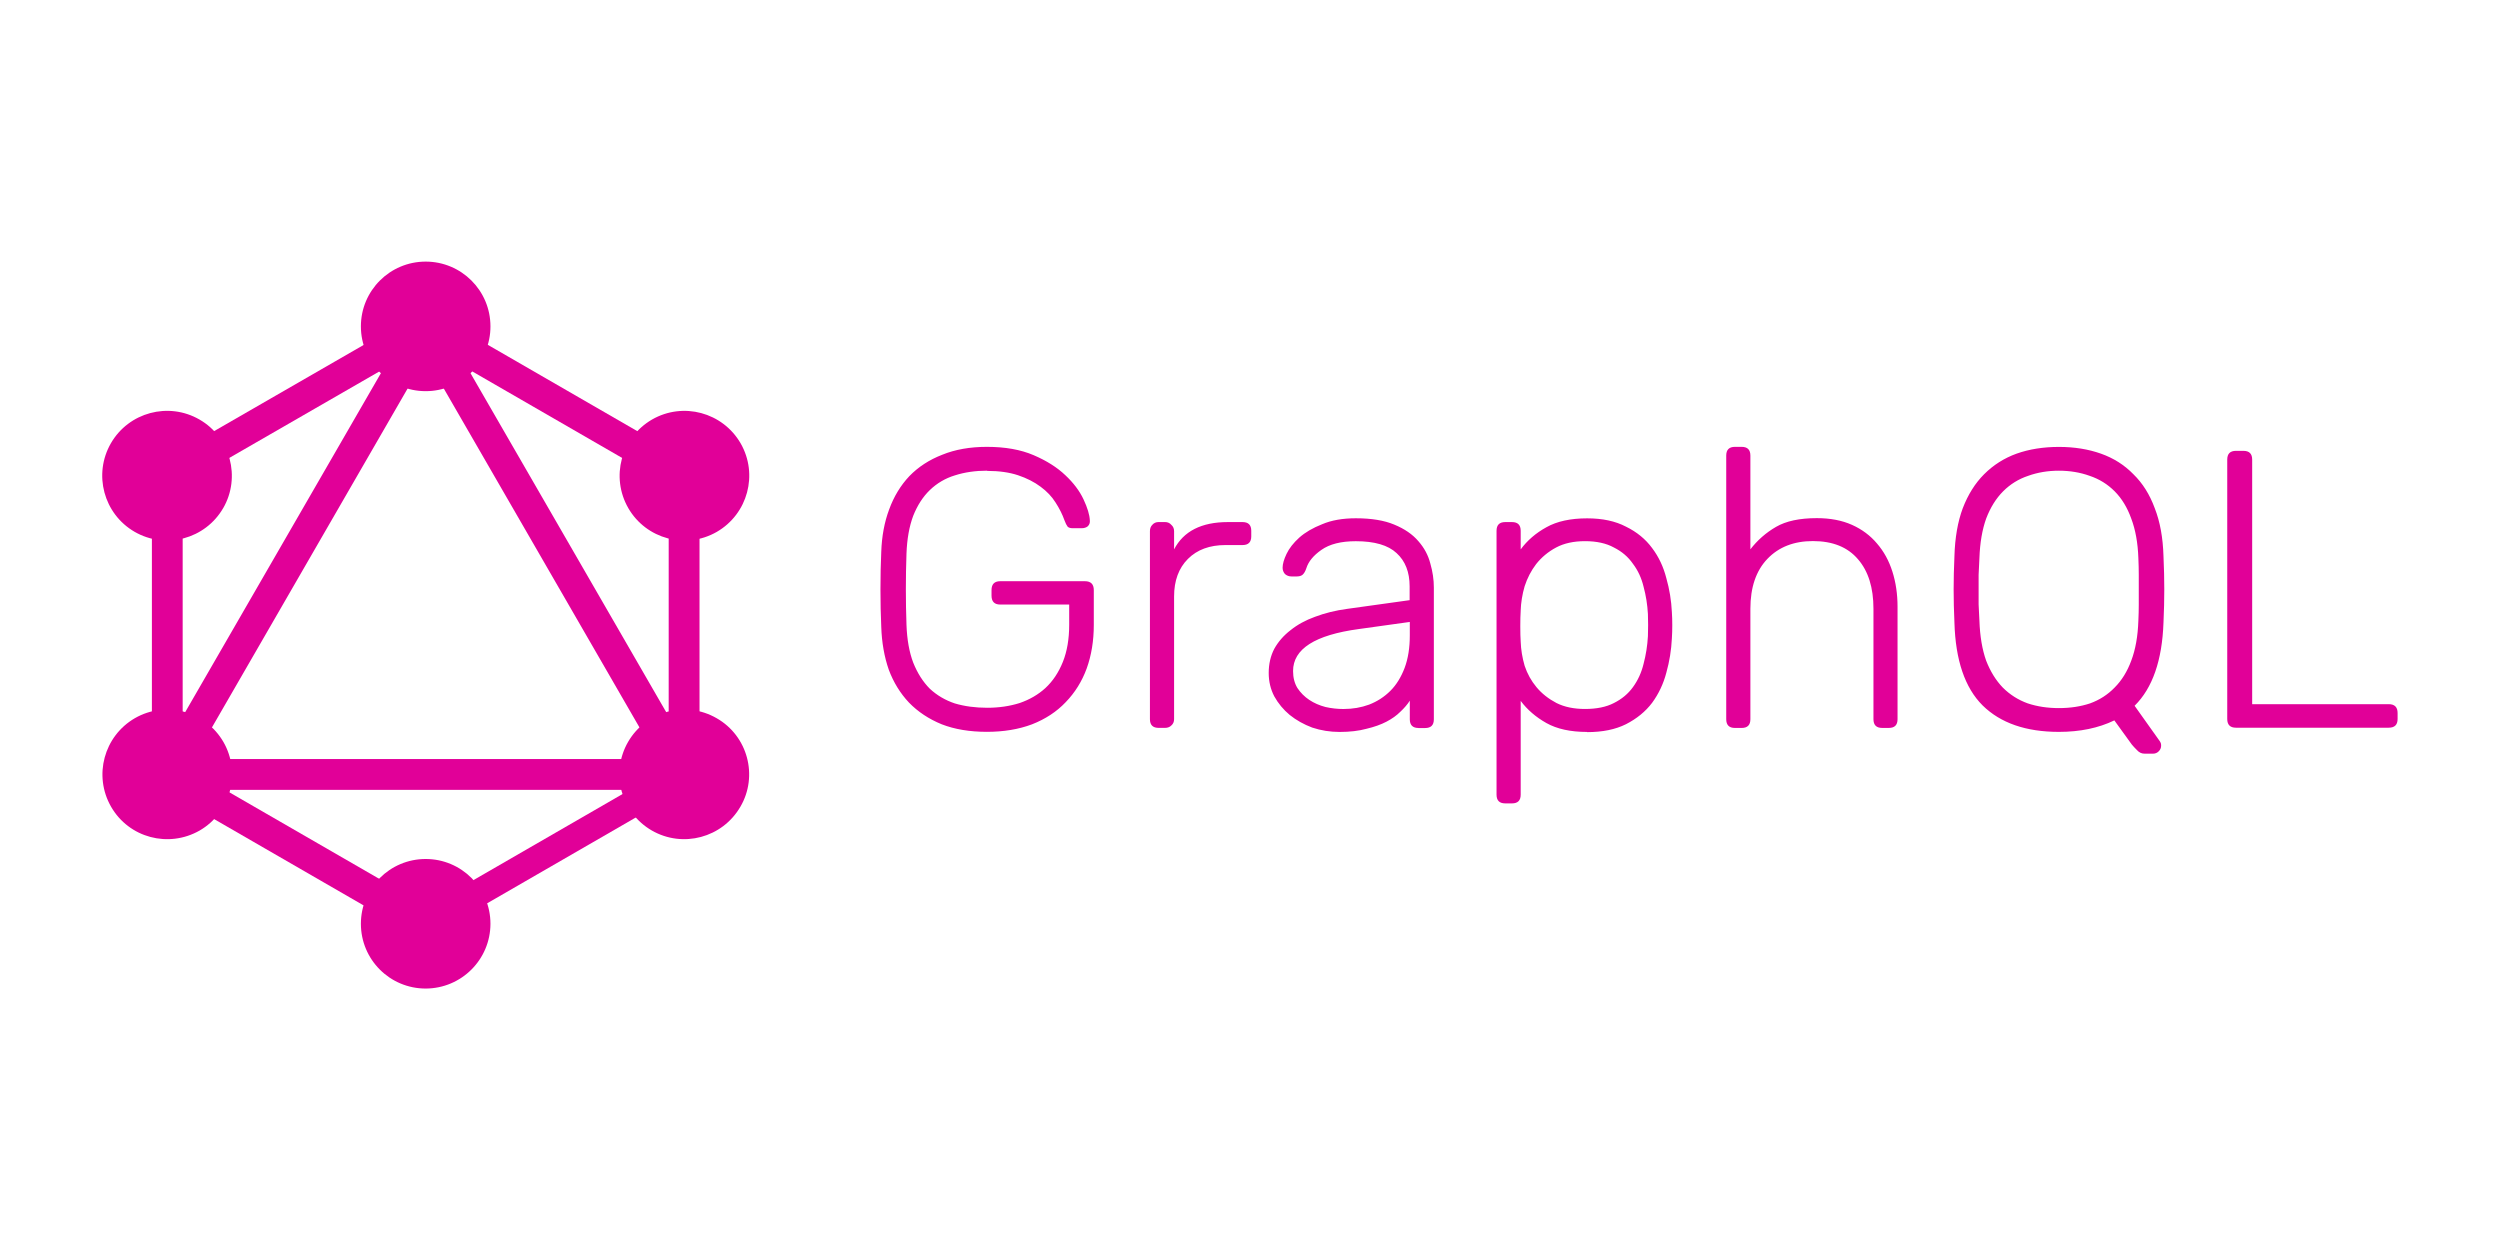
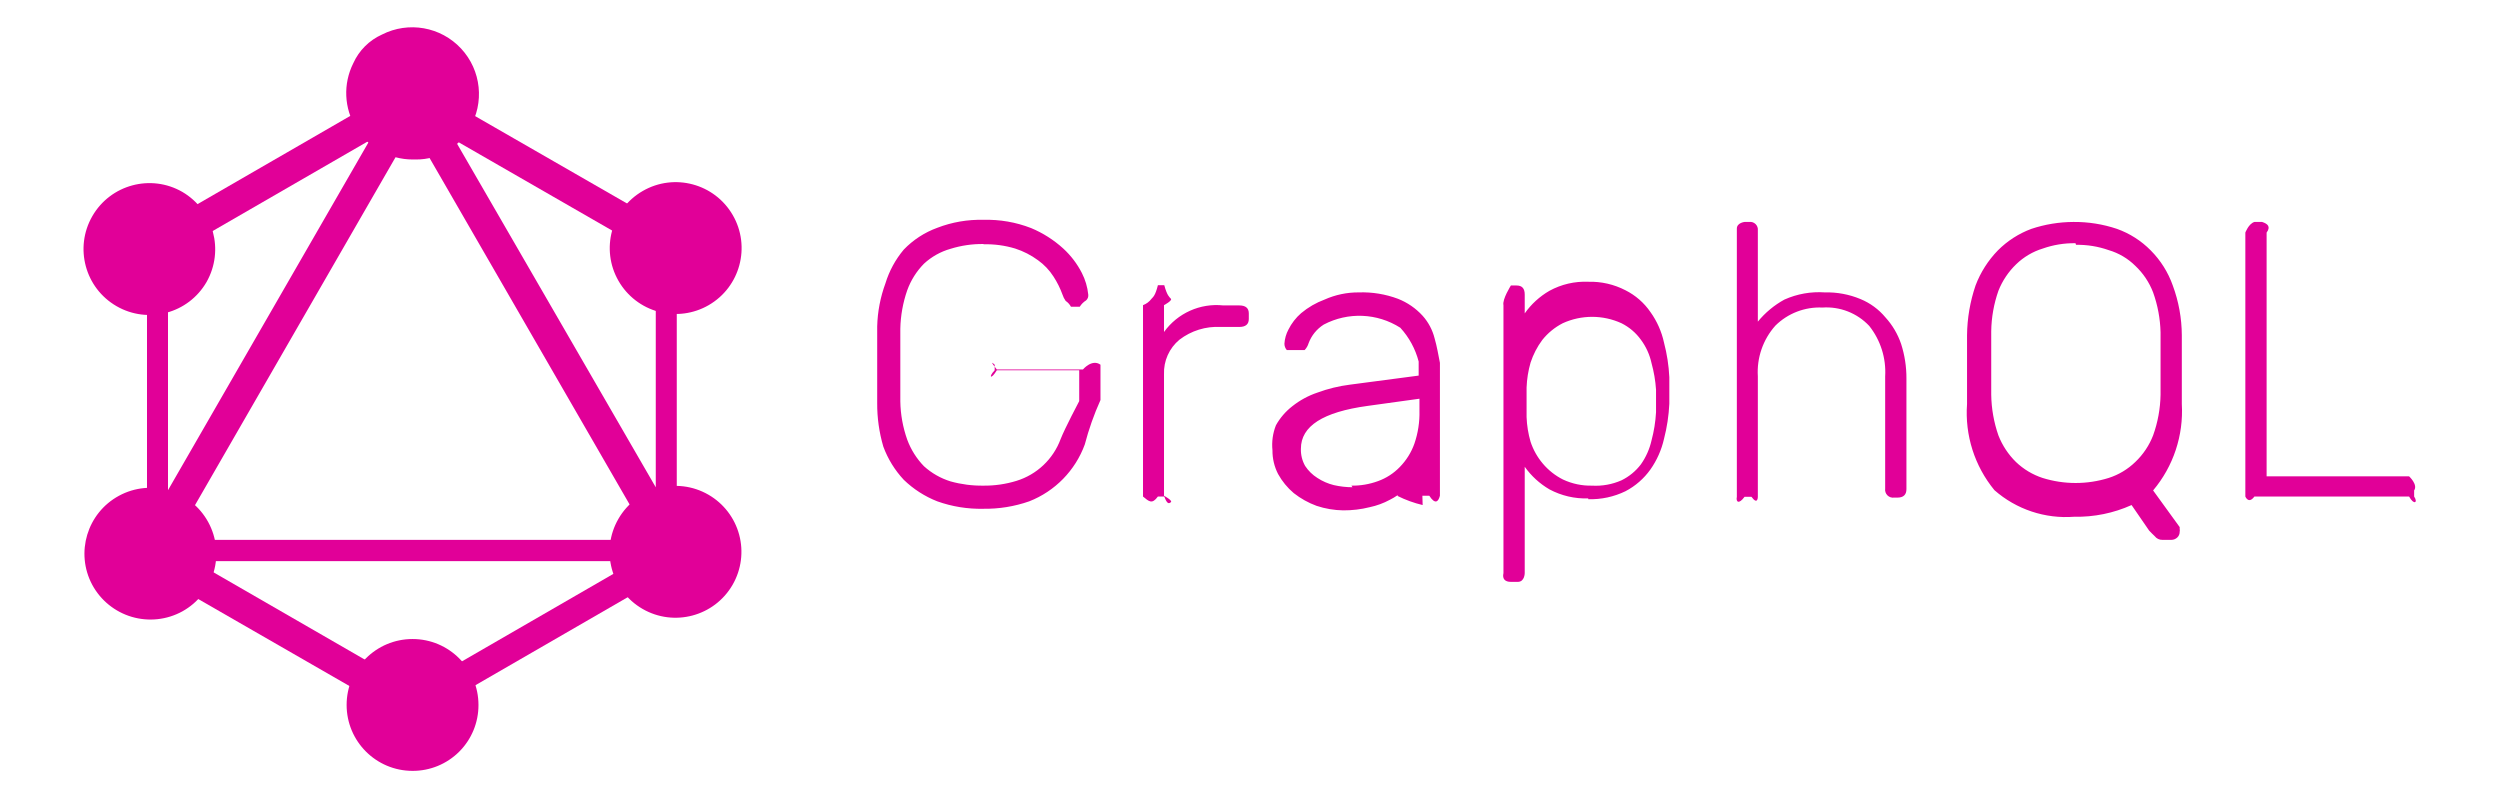
- <svg xmlns="http://www.w3.org/2000/svg" height="60" width="120" viewBox="0 0 112.498 56.249" fill="#e10098">
-   <path d="M44.424 21.18q-.8 0-1.46.213-.64.196-1.122.66-.463.445-.748 1.158-.267.712-.303 1.7-.056 1.603 0 3.206.036.997.303 1.7.285.712.748 1.176.48.445 1.122.66.66.196 1.46.196.786 0 1.46-.213.674-.232 1.158-.674.5-.463.786-1.176.285-.712.285-1.674v-.908H45.01q-.392 0-.392-.4v-.25q0-.4.392-.4h3.81q.4 0 .4.4v1.567q0 1.07-.32 1.96-.32.873-.944 1.516-.605.64-1.516.997-.9.338-2.03.338-1.158 0-2.03-.338-.873-.356-1.478-.98-.588-.623-.908-1.478-.303-.873-.338-1.924-.036-.8-.036-1.692 0-.9.036-1.692.036-1.05.356-1.906.32-.873.908-1.496.605-.623 1.478-.962.873-.356 2.012-.356 1.23 0 2.102.374.873.374 1.425.9.552.517.82 1.087.267.57.285.944.018.16-.09.267-.107.09-.285.09h-.392q-.16 0-.232-.07-.07-.09-.142-.285-.142-.4-.4-.8-.25-.4-.674-.712-.427-.32-1.015-.517-.588-.196-1.39-.196zm8.408 3.543q.64-1.23 2.422-1.23h.66q.392 0 .392.392v.25q0 .392-.392.392h-.766q-1.07 0-1.692.623-.623.623-.623 1.692v5.52q0 .178-.125.285-.107.107-.285.107h-.285q-.392 0-.392-.392v-8.46q0-.178.107-.285.107-.125.285-.125h.285q.178 0 .285.125.125.107.125.285v.82zm11 8.036q-.392 0-.392-.392v-.837q-.16.25-.427.5-.25.25-.623.445-.374.196-.9.32-.517.142-1.21.142-.64 0-1.23-.196-.57-.213-1.015-.57-.427-.356-.694-.837-.25-.48-.25-1.05 0-.605.25-1.087.267-.48.73-.837.463-.374 1.104-.605.66-.25 1.443-.356l2.814-.392v-.623q0-.962-.588-1.496-.57-.534-1.834-.534-.997 0-1.55.392-.534.374-.674.82-.07.213-.178.303-.09.07-.25.07h-.25q-.16 0-.285-.107-.107-.125-.107-.285 0-.25.178-.623.178-.374.57-.73.4-.356 1.033-.605.623-.267 1.516-.267 1.05 0 1.728.285.694.285 1.087.748.392.445.534.997.16.552.16 1.087v5.93q0 .392-.392.392h-.303zm-3.366-.855q.605 0 1.14-.196.552-.213.962-.623.4-.4.64-1.033.232-.623.232-1.46v-.605l-2.297.32q-2.956.4-2.956 1.888 0 .445.196.766.213.32.534.534.32.213.73.32.4.09.82.09zm10.956 1.033q-1.122 0-1.834-.4-.712-.4-1.158-.997v4.22q0 .392-.392.392h-.303q-.392 0-.392-.392V23.885q0-.392.392-.392h.303q.392 0 .392.392v.837q.445-.605 1.158-.997.712-.4 1.834-.4 1.033 0 1.745.374.73.356 1.176.962.445.588.64 1.354.213.748.25 1.532.018.267.018.588 0 .32-.018.588-.036.786-.25 1.55-.196.748-.64 1.354-.445.588-1.176.962-.712.356-1.745.356zm-2.992-5.45q-.018.267-.018.694 0 .427.018.694.018.534.178 1.087.178.534.534.962.356.427.9.712.534.267 1.282.267.786 0 1.3-.267.534-.267.855-.712.338-.463.48-1.05.16-.605.196-1.247.018-.5 0-.997-.036-.64-.196-1.23-.142-.588-.48-1.033-.32-.463-.855-.73-.517-.285-1.3-.285-.766 0-1.3.285-.534.285-.9.748-.338.445-.517.997-.16.552-.178 1.104zm10.333-2.764q.48-.623 1.158-1.015.674-.392 1.834-.392.908 0 1.585.303.674.303 1.122.837.463.534.694 1.265.232.73.232 1.585v5.058q0 .392-.392.392h-.3q-.392 0-.392-.392v-4.97q0-1.425-.694-2.226-.694-.82-2.03-.82-1.282 0-2.048.8-.766.8-.766 2.247v4.97q0 .392-.392.392h-.303q-.392 0-.392-.392V20.5q0-.392.392-.392h.303q.392 0 .392.392v4.22zm13.89-4.612q1.033 0 1.888.303.855.303 1.46.926.623.605.962 1.532.356.908.392 2.155.036.8.036 1.496 0 .694-.036 1.496-.09 2.547-1.3 3.74l1.14 1.603q.018.036.036.07.018.036.018.125 0 .142-.107.25-.107.107-.25.107H96.5q-.196 0-.338-.16-.142-.142-.232-.25l-.786-1.087q-1.07.517-2.494.517-2.226 0-3.437-1.193-1.193-1.193-1.265-3.722-.036-.8-.036-1.496 0-.694.036-1.496.036-1.247.374-2.155.356-.926.962-1.532.623-.623 1.46-.926.855-.303 1.906-.303zm0 1.07q-.748 0-1.39.232-.64.213-1.122.694-.48.48-.766 1.23-.267.748-.303 1.78-.018.4-.036.748 0 .338 0 .66 0 .32 0 .674.018.338.036.73.036 1.05.303 1.8.285.73.748 1.21.48.48 1.122.712.64.213 1.404.213.766 0 1.404-.213.64-.232 1.104-.712.48-.48.748-1.21.285-.748.32-1.8.018-.392.018-.73 0-.356 0-.674 0-.32 0-.66 0-.338-.018-.748-.036-1.033-.32-1.78-.267-.748-.748-1.23-.48-.48-1.122-.694-.64-.232-1.39-.232zm8.693 10.506h6.144q.4 0 .4.4v.267q0 .392-.4.392h-6.874q-.392 0-.392-.392V20.68q0-.392.392-.392h.338q.392 0 .392.392v11.006zM7.247 36.7l-1.2-.694 13.378-23.17 1.2.694z" />
-   <path d="M5.774 34.156H32.53v1.387H5.774z" />
-   <path d="M19.687 42.662L6.303 34.935l.694-1.2L20.38 41.46zm11.626-20.14L17.93 14.796l.694-1.2 13.383 7.727z" />
-   <path d="M7 22.518l-.694-1.2L19.7 13.6l.694 1.2z" />
-   <path d="M31.066 36.7L17.687 13.53l1.2-.694 13.378 23.17zM6.835 20.398H8.22v15.454H6.835zm23.256 0h1.387v15.454H30.09z" />
-   <path d="M19.45 42.075l-.606-1.05 11.64-6.72.606 1.05z" />
-   <path d="M33.316 36.303a2.92 2.92 0 0 1-3.985 1.069 2.92 2.92 0 0 1-1.069-3.985 2.92 2.92 0 0 1 3.985-1.069c1.404.8 1.88 2.6 1.07 3.985m-23.273-13.44a2.92 2.92 0 0 1-3.985 1.069 2.92 2.92 0 0 1-1.069-3.985 2.92 2.92 0 0 1 3.985-1.069c1.395.8 1.87 2.6 1.07 3.985m-5.046 13.44c-.802-1.395-.326-3.174 1.07-3.985 1.395-.802 3.174-.326 3.985 1.07.802 1.395.326 3.174-1.07 3.985-1.404.802-3.183.326-3.985-1.07m23.273-13.44c-.802-1.395-.326-3.174 1.07-3.985 1.395-.802 3.174-.326 3.985 1.07.802 1.395.326 3.174-1.07 3.985a2.92 2.92 0 0 1-3.985-1.069m-9.117 21.62c-1.612 0-2.915-1.303-2.915-2.915s1.306-2.915 2.915-2.915 2.915 1.303 2.915 2.915a2.92 2.92 0 0 1-2.915 2.915m0-26.882c-1.612 0-2.915-1.303-2.915-2.915s1.306-2.915 2.915-2.915 2.915 1.303 2.915 2.915a2.91 2.91 0 0 1-2.915 2.915" />
+ <svg xmlns="http://www.w3.org/2000/svg" id="Layer_1" data-name="Layer 1" viewBox="0 0 94.05 30">
+   <defs>
+     <style>.cls-1{fill:#e10098;}</style>
+   </defs>
+   <path class="cls-1" d="M37,9.18a4,4,0,0,0-1.24.18,2.46,2.46,0,0,0-1,.56,2.76,2.76,0,0,0-.63,1,4.69,4.69,0,0,0-.26,1.45q0,1.37,0,2.73a4.52,4.52,0,0,0,.26,1.44,2.85,2.85,0,0,0,.63,1,2.66,2.66,0,0,0,1,.57,4.38,4.38,0,0,0,1.24.16,4.08,4.08,0,0,0,1.24-.18,2.58,2.58,0,0,0,1.66-1.57c.16-.41.7-1.43.7-1.43V13.93h-3.1c-.22.37-.33.26-.08,0v-.21c-.25-.23.08.18.08.18h3.24s.34-.41.66-.18v1.33a10.58,10.58,0,0,0-.59,1.67,3.64,3.64,0,0,1-2.09,2.14,5,5,0,0,1-1.73.28,4.83,4.83,0,0,1-1.73-.28A3.81,3.81,0,0,1,34,18.05a3.7,3.7,0,0,1-.77-1.25A5.69,5.69,0,0,1,33,15.16q0-.67,0-1.44t0-1.44a5.07,5.07,0,0,1,.31-1.62A3.61,3.61,0,0,1,34,9.39a3.32,3.32,0,0,1,1.26-.82A4.5,4.5,0,0,1,37,8.27a4.59,4.59,0,0,1,1.79.31A4.19,4.19,0,0,1,40,9.35a3.26,3.26,0,0,1,.7.92,2.29,2.29,0,0,1,.24.81.25.25,0,0,1-.08.22.74.74,0,0,0-.24.24h-.33a.62.62,0,0,0-.2-.22.88.88,0,0,1-.12-.24,3.32,3.32,0,0,0-.34-.68,2.23,2.23,0,0,0-.58-.61,3,3,0,0,0-.86-.44A3.78,3.78,0,0,0,37,9.19Zm6.79,3.31a2.43,2.43,0,0,1,2.23-1h.6q.36,0,.36.3V12q0,.3-.36.3h-.7a2.34,2.34,0,0,0-1.55.48,1.61,1.61,0,0,0-.58,1.3v4.57s.33.18.26.24-.14.09-.25-.21h-.24c-.22.3-.33.19-.56,0v-7.2a.71.71,0,0,0,.32-.24c.06-.07.14-.11.24-.51h.24c.11.4.19.44.25.51s-.26.24-.26.24v1ZM53.52,19a4.36,4.36,0,0,1-.94-.34V18s.39.28.24.43a2.16,2.16,0,0,1-.53.37,2.81,2.81,0,0,1-.76.28,4,4,0,0,1-1,.12,3.35,3.35,0,0,1-1-.17,3.13,3.13,0,0,1-.86-.48,2.56,2.56,0,0,1-.59-.72,1.91,1.91,0,0,1-.21-.89A2,2,0,0,1,48,16a2.36,2.36,0,0,1,.62-.72,3.12,3.12,0,0,1,.94-.51,5.54,5.54,0,0,1,1.23-.3l2.58-.34V13.6a3,3,0,0,0-.69-1.27,2.87,2.87,0,0,0-2.88-.12,1.41,1.41,0,0,0-.57.7.64.64,0,0,1-.15.26c-.06,0-.22,0-.22,0h-.21s-.17,0-.24,0a.36.36,0,0,1-.09-.24,1.3,1.3,0,0,1,.15-.53,2,2,0,0,1,.48-.62,3,3,0,0,1,.88-.51A3.1,3.1,0,0,1,51.12,11a3.83,3.83,0,0,1,1.47.24,2.48,2.48,0,0,1,.93.64,2,2,0,0,1,.45.85c.09.31.14.62.2.92v5c-.06.23-.18.34-.4,0h-.26Zm-2.68-.73a2.78,2.78,0,0,0,1-.17,2.15,2.15,0,0,0,.82-.53,2.41,2.41,0,0,0,.55-.88,3.55,3.55,0,0,0,.19-1.24V15l-1.95.27c-1.68.23-2.51.76-2.51,1.61a1.23,1.23,0,0,0,.16.65,1.52,1.52,0,0,0,.46.45,2,2,0,0,0,.62.27,3.19,3.19,0,0,0,.7.08Zm8.91.48a2.89,2.89,0,0,1-1.46-.34,3,3,0,0,1-.93-.85v4s0,.33-.26.33h-.26c-.22,0-.33-.11-.28-.33V11.48c-.05-.22.28-.74.28-.74h.21c.21,0,.31.11.31.34v.71a2.92,2.92,0,0,1,.93-.85,2.79,2.79,0,0,1,1.46-.34,2.87,2.87,0,0,1,1.4.32,2.49,2.49,0,0,1,.94.82,3.09,3.09,0,0,1,.51,1.15,6.29,6.29,0,0,1,.2,1.3c0,.15,0,.32,0,.5s0,.35,0,.5a6.48,6.48,0,0,1-.2,1.32,3.24,3.24,0,0,1-.51,1.15,2.67,2.67,0,0,1-.94.82,3,3,0,0,1-1.4.3Zm-2.32-4.24c0,.15,0,.35,0,.59s0,.44,0,.59a3.84,3.84,0,0,0,.15.93,2.47,2.47,0,0,0,.46.82,2.41,2.41,0,0,0,.76.6,2.44,2.44,0,0,0,1.09.23A2.41,2.41,0,0,0,61,18.07a2.05,2.05,0,0,0,.73-.6,2.53,2.53,0,0,0,.4-.9,5.21,5.21,0,0,0,.17-1.06c0-.28,0-.56,0-.85a5,5,0,0,0-.17-1,2.29,2.29,0,0,0-.4-.88,2,2,0,0,0-.73-.62,2.66,2.66,0,0,0-2.21,0,2.37,2.37,0,0,0-.77.63,3,3,0,0,0-.44.85,3.91,3.91,0,0,0-.15.94Zm8.7-2.41a3.41,3.41,0,0,1,1-.83A3.18,3.18,0,0,1,68.65,11a3.27,3.27,0,0,1,1.34.25,2.42,2.42,0,0,1,.94.69,2.83,2.83,0,0,1,.59,1,4.17,4.17,0,0,1,.2,1.3V18.4c0,.21-.11.32-.34.32h-.12a.3.3,0,0,1-.34-.34V14.16a2.79,2.79,0,0,0-.6-1.9,2.21,2.21,0,0,0-1.76-.69,2.36,2.36,0,0,0-1.77.68,2.62,2.62,0,0,0-.66,1.91v4.53s0,.33-.24,0h-.26c-.22.3-.33.19-.29,0V8.6c0-.22.29-.25.29-.25h.17a.29.29,0,0,1,.33.32v3.46ZM78,8.35a5,5,0,0,1,1.64.26,3.37,3.37,0,0,1,1.27.81,3.54,3.54,0,0,1,.83,1.32,5.47,5.47,0,0,1,.34,1.87c0,.46,0,.9,0,1.3s0,.83,0,1.29A4.63,4.63,0,0,1,81,18.45l1,1.38,0,.07a.22.22,0,0,1,0,.1.29.29,0,0,1-.09.22.33.33,0,0,1-.22.09h-.34a.35.35,0,0,1-.29-.14c-.09-.08-.15-.15-.21-.21L80.19,19a5,5,0,0,1-2.16.44,4.07,4.07,0,0,1-3-1A4.58,4.58,0,0,1,74,15.2q0-.69,0-1.29c0-.4,0-.84,0-1.3a6,6,0,0,1,.32-1.87,3.84,3.84,0,0,1,.84-1.32,3.5,3.5,0,0,1,1.26-.81A5.05,5.05,0,0,1,78,8.35Zm.08.8a3.53,3.53,0,0,0-1.23.2,2.48,2.48,0,0,0-1,.59,2.83,2.83,0,0,0-.67,1,4.8,4.8,0,0,0-.27,1.52c0,.22,0,.44,0,.63v1.14c0,.19,0,.4,0,.62a4.87,4.87,0,0,0,.27,1.53,2.86,2.86,0,0,0,.66,1,2.64,2.64,0,0,0,1,.6,4.17,4.17,0,0,0,2.49,0,2.56,2.56,0,0,0,1-.6,2.75,2.75,0,0,0,.67-1,4.75,4.75,0,0,0,.28-1.53c0-.22,0-.43,0-.62V13.13c0-.19,0-.4,0-.63A4.79,4.79,0,0,0,81,11a2.71,2.71,0,0,0-.67-1,2.38,2.38,0,0,0-1-.59,3.53,3.53,0,0,0-1.23-.2Zm7.16,8.77h5.39s.34.31.19.53v.23c.15.22,0,.34-.19,0H84.81c-.22.3-.34,0-.34,0V8.75s.12-.33.34-.4h.29c.22.07.33.18.17.4v9.17ZM5.39,22.38l-1-.59L15.75,2.08l1,.59Z" />
+   <path class="cls-1" d="M3.93,20.31H27.06v.8H3.93Z" />
+   <path class="cls-1" d="M16,27.45,4.58,20.88l.59-1,11.39,6.57Zm9.89-17.13L14.47,3.75l.59-1L26.45,9.3Z" />
+   <path class="cls-1" d="M5.18,10.32l-.59-1L16,2.73l.59,1Z" />
+   <path class="cls-1" d="M25.65,22.38,14.27,2.67l1-.59L26.67,21.79ZM5.53,8.35h.79V21.11H5.53Zm19.14,0h.79V21.11h-.79Z" />
+   <path class="cls-1" d="M15.77,27l-.52-.89,9.9-5.72.52.89Z" />
+   <path class="cls-1" d="M27.56,22a2.48,2.48,0,1,1-.91-3.39A2.48,2.48,0,0,1,27.56,22M7.77,10.61a2.48,2.48,0,1,1-.91-3.39,2.5,2.5,0,0,1,.91,3.39M3.47,22A2.48,2.48,0,1,1,6.86,23,2.49,2.49,0,0,1,3.47,22m19.8-11.43a2.48,2.48,0,1,1,3.39.91,2.48,2.48,0,0,1-3.39-.91M15.52,29A2.48,2.48,0,1,1,18,26.52,2.47,2.47,0,0,1,15.52,29m0-23a2.5,2.5,0,0,1-2.23-3.62,2.15,2.15,0,0,1,1.08-1.08,2.51,2.51,0,0,1,3.29,3.53,2.28,2.28,0,0,1-2,1.17h.24" />
</svg>
